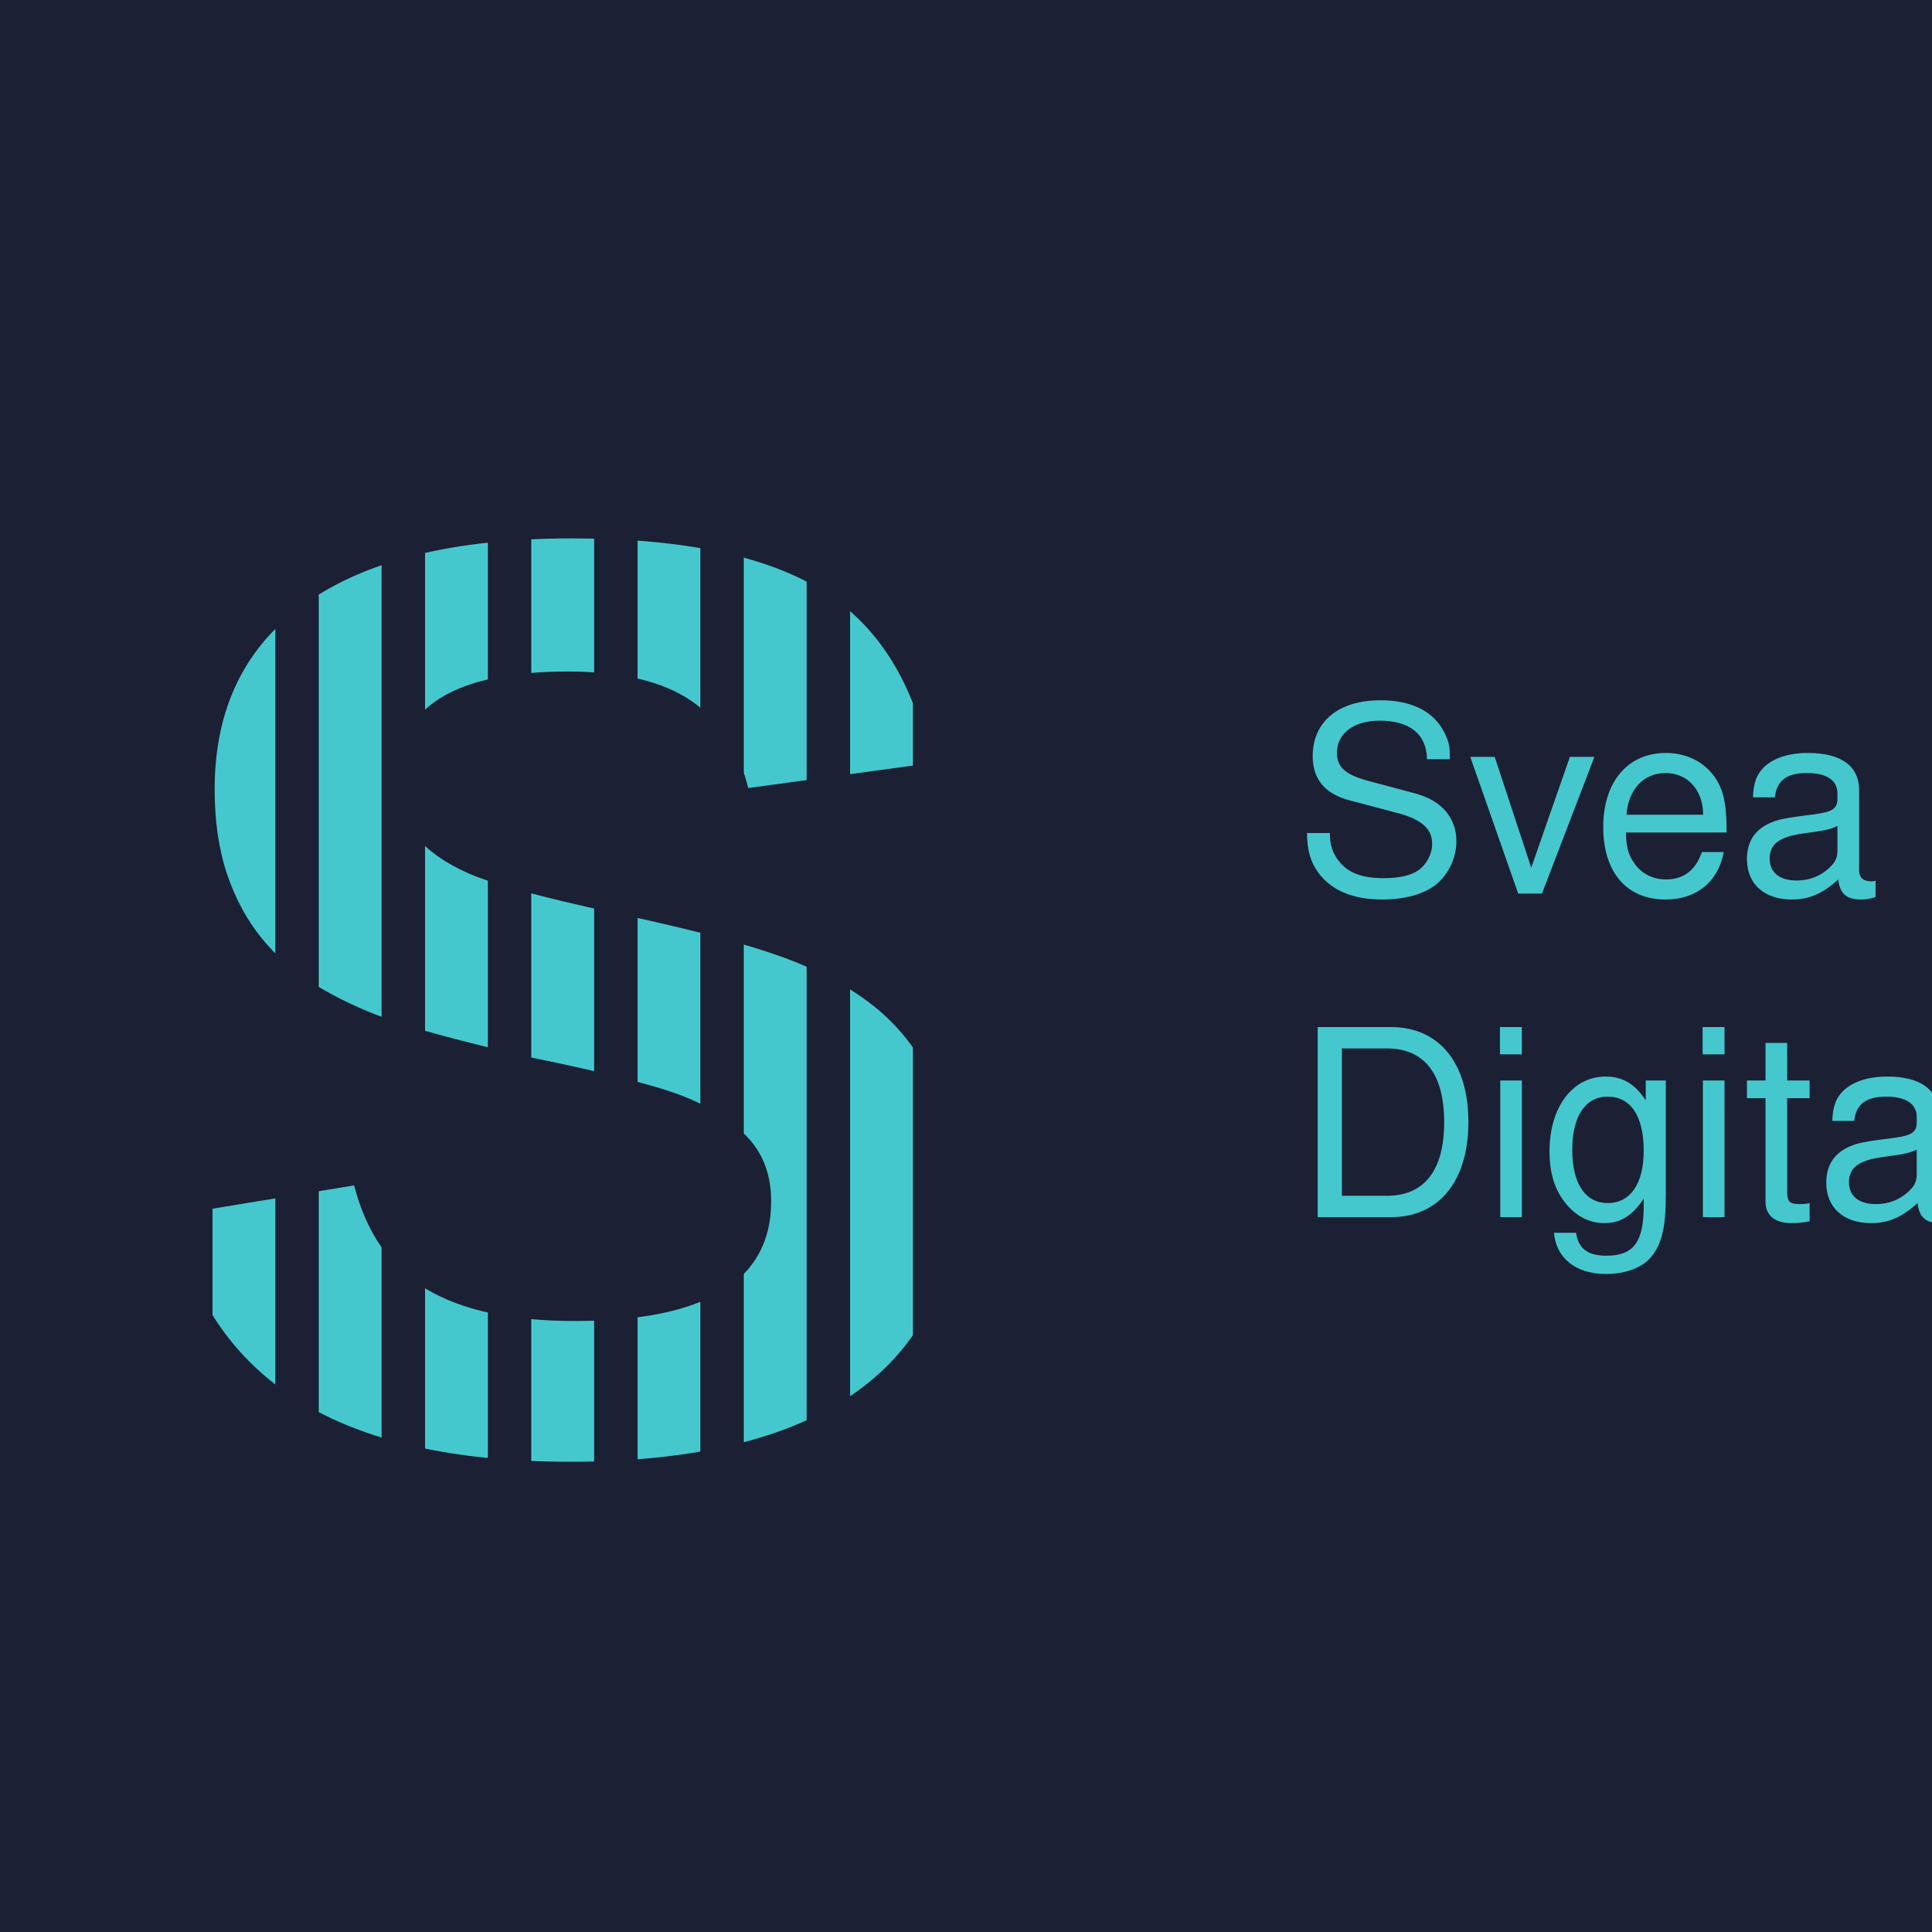
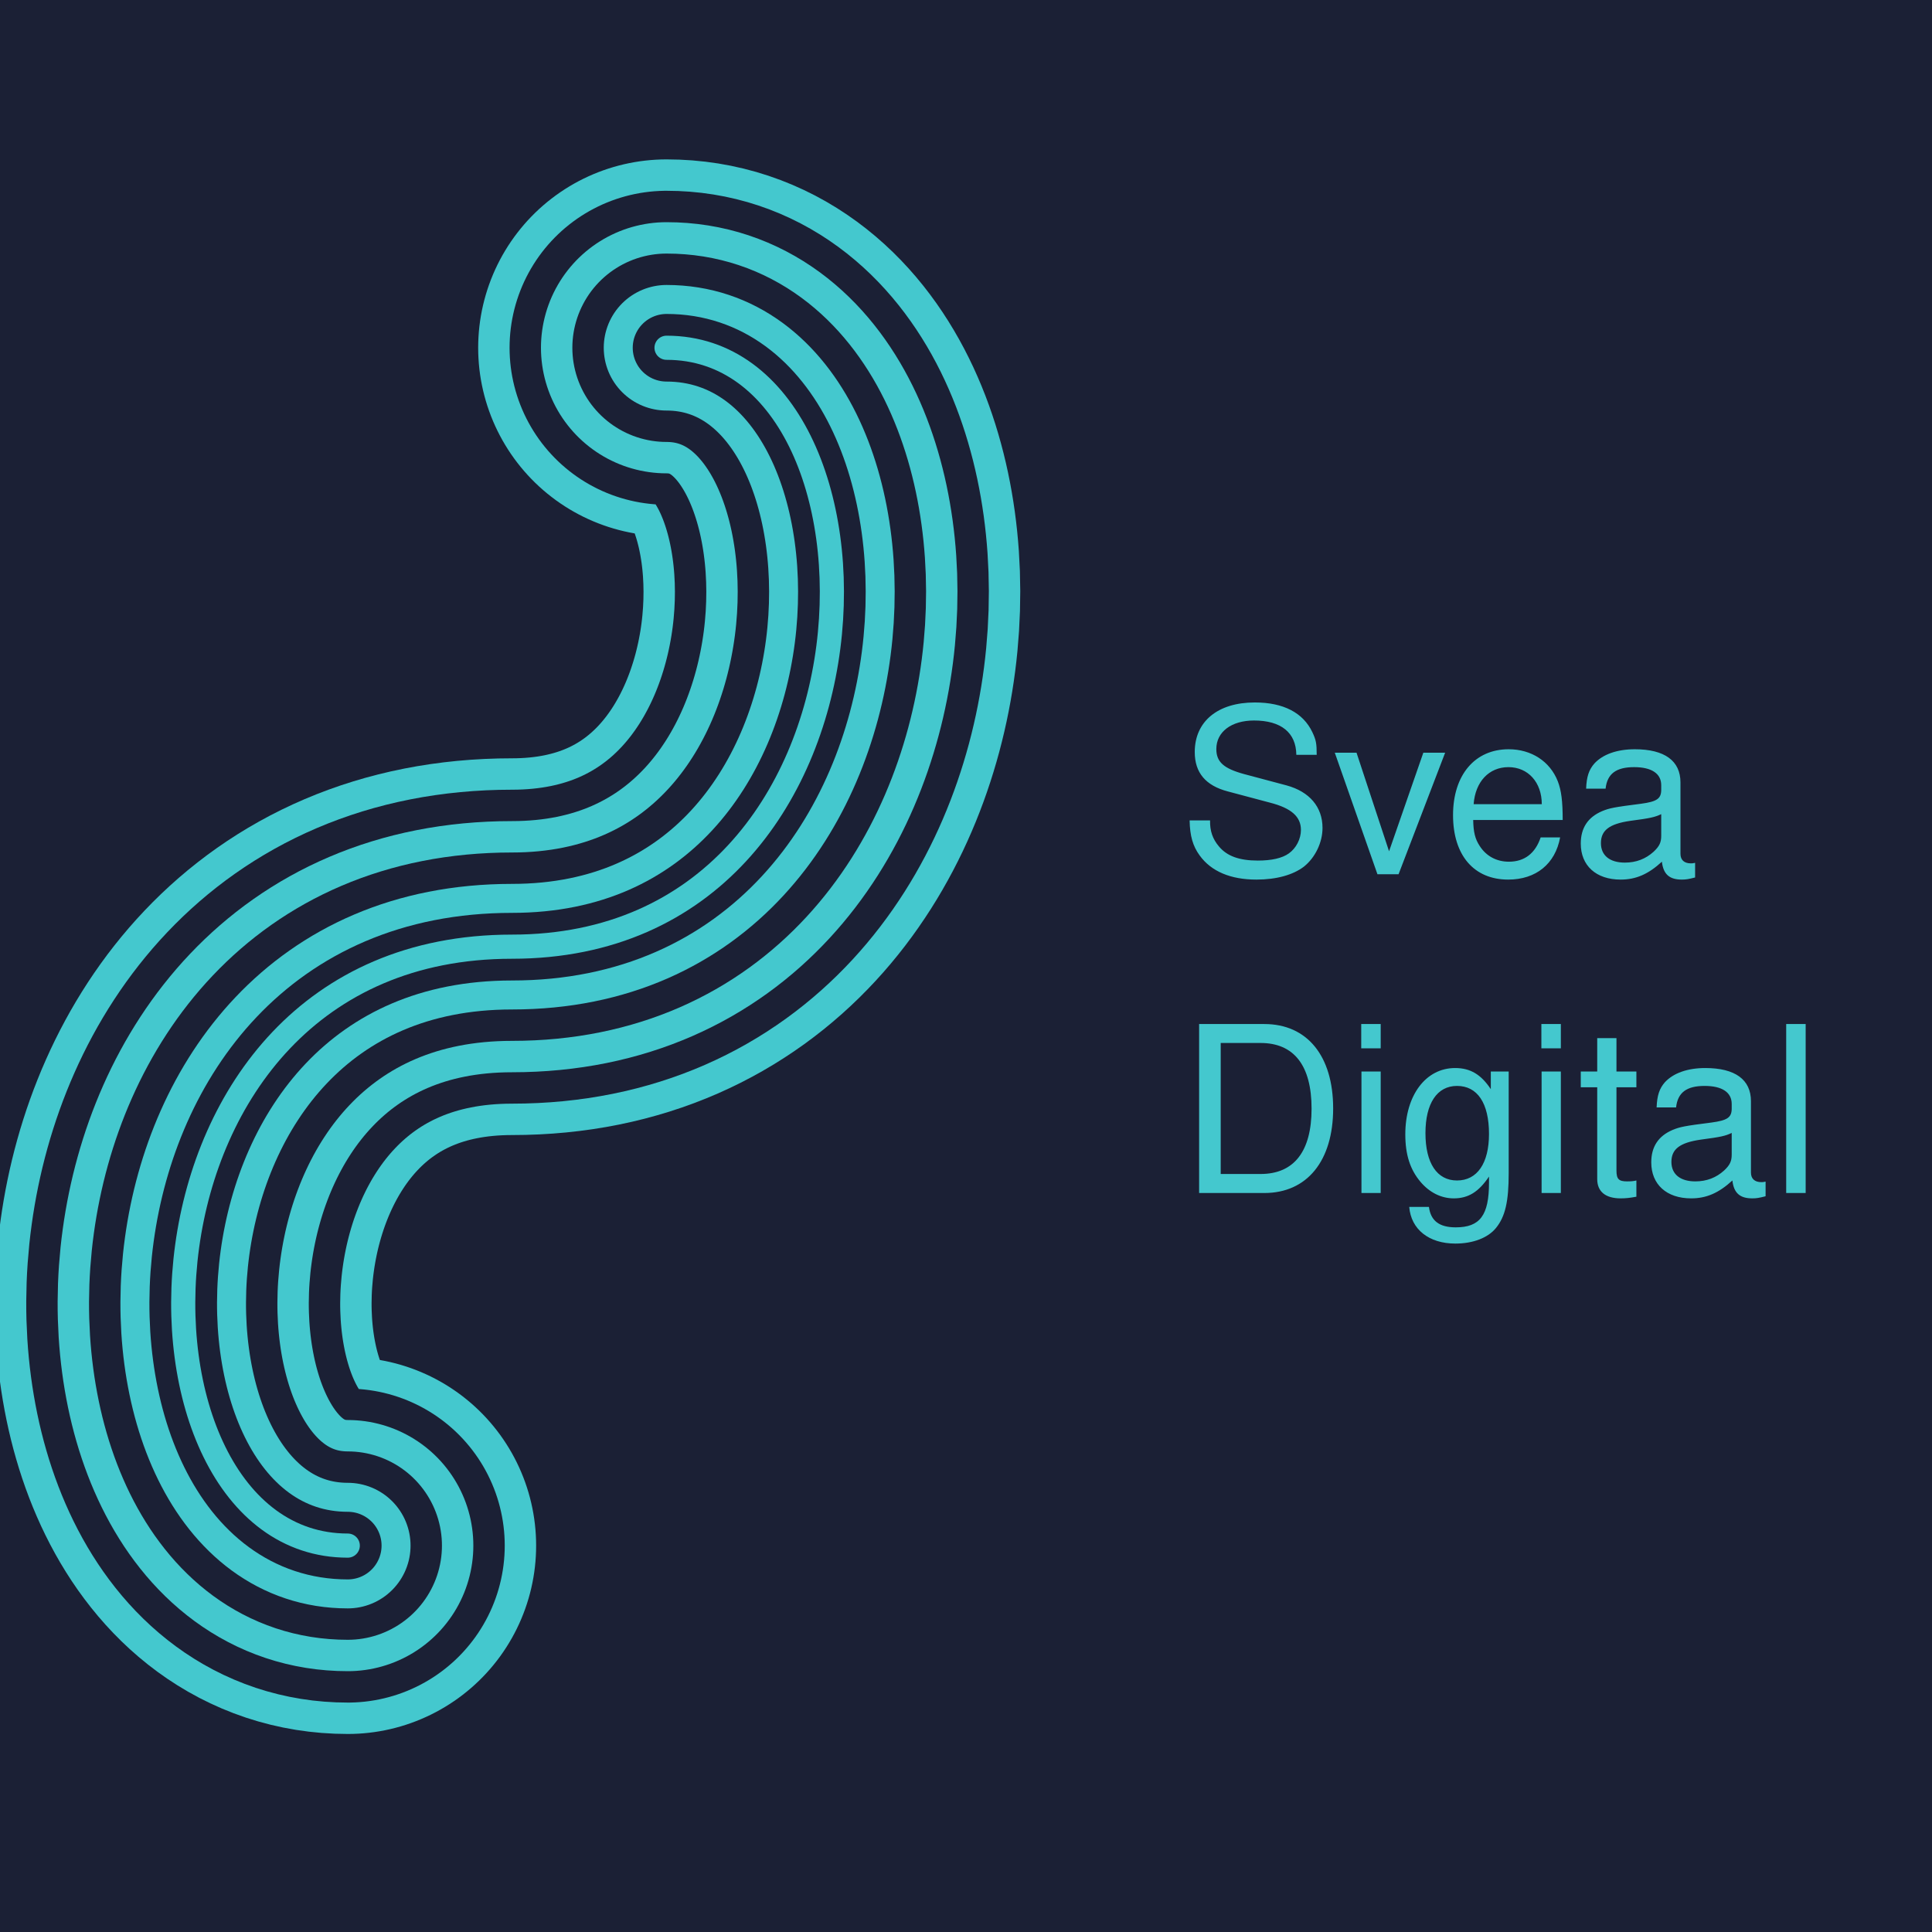
<svg xmlns="http://www.w3.org/2000/svg" viewBox="0 0 400 400" width="400" height="400">
-   <defs>
-     <pattern id="sStripes" x="0" y="0" width="22" height="400" patternUnits="userSpaceOnUse">
-       <rect width="13" height="400" fill="#44C8CE" />
-     </pattern>
-     <clipPath id="sShape">
-       <text x="118" y="300" font-family="'Arial Black', 'Arial', sans-serif" font-size="270" font-weight="900" text-anchor="middle">S</text>
-     </clipPath>
-   </defs>
  <rect width="400" height="400" fill="#1B2035" />
-   <rect width="400" height="400" fill="url(#sStripes)" clip-path="url(#sShape)" />
-   <text x="268" y="185" font-family="'Helvetica Neue', Helvetica, Arial, sans-serif" font-size="54" font-weight="500" fill="#44C8CE">Svea</text>
-   <text x="268" y="252" font-family="'Helvetica Neue', Helvetica, Arial, sans-serif" font-size="54" font-weight="500" fill="#44C8CE">Digital</text>
+   <path d="M 138,72 C 188,72 188,196 106,196 C 22,196 22,320 72,320" fill="none" stroke="#44C8CE" stroke-width="78" stroke-linecap="round" />
+   <path d="M 138,72 C 188,72 188,196 106,196 C 22,196 22,320 72,320" fill="none" stroke="#1B2035" stroke-width="65" stroke-linecap="round" />
+   <path d="M 138,72 C 188,72 188,196 106,196 C 22,196 22,320 72,320" fill="none" stroke="#44C8CE" stroke-width="52" stroke-linecap="round" />
+   <path d="M 138,72 C 188,72 188,196 106,196 C 22,196 22,320 72,320" fill="none" stroke="#1B2035" stroke-width="39" stroke-linecap="round" />
+   <path d="M 138,72 C 188,72 188,196 106,196 C 22,196 22,320 72,320" fill="none" stroke="#44C8CE" stroke-width="26" stroke-linecap="round" />
+   <path d="M 138,72 C 188,72 188,196 106,196 C 22,196 22,320 72,320" fill="none" stroke="#1B2035" stroke-width="14" stroke-linecap="round" />
+   <path d="M 138,72 C 188,72 188,196 106,196 C 22,196 22,320 72,320" fill="none" stroke="#44C8CE" stroke-width="5" stroke-linecap="round" />
+   <text x="244" y="181" font-family="'Helvetica Neue', Helvetica, Arial, sans-serif" font-size="48" font-weight="500" fill="#44C8CE">Svea</text>
+   <text x="244" y="247" font-family="'Helvetica Neue', Helvetica, Arial, sans-serif" font-size="48" font-weight="500" fill="#44C8CE">Digital</text>
</svg>
